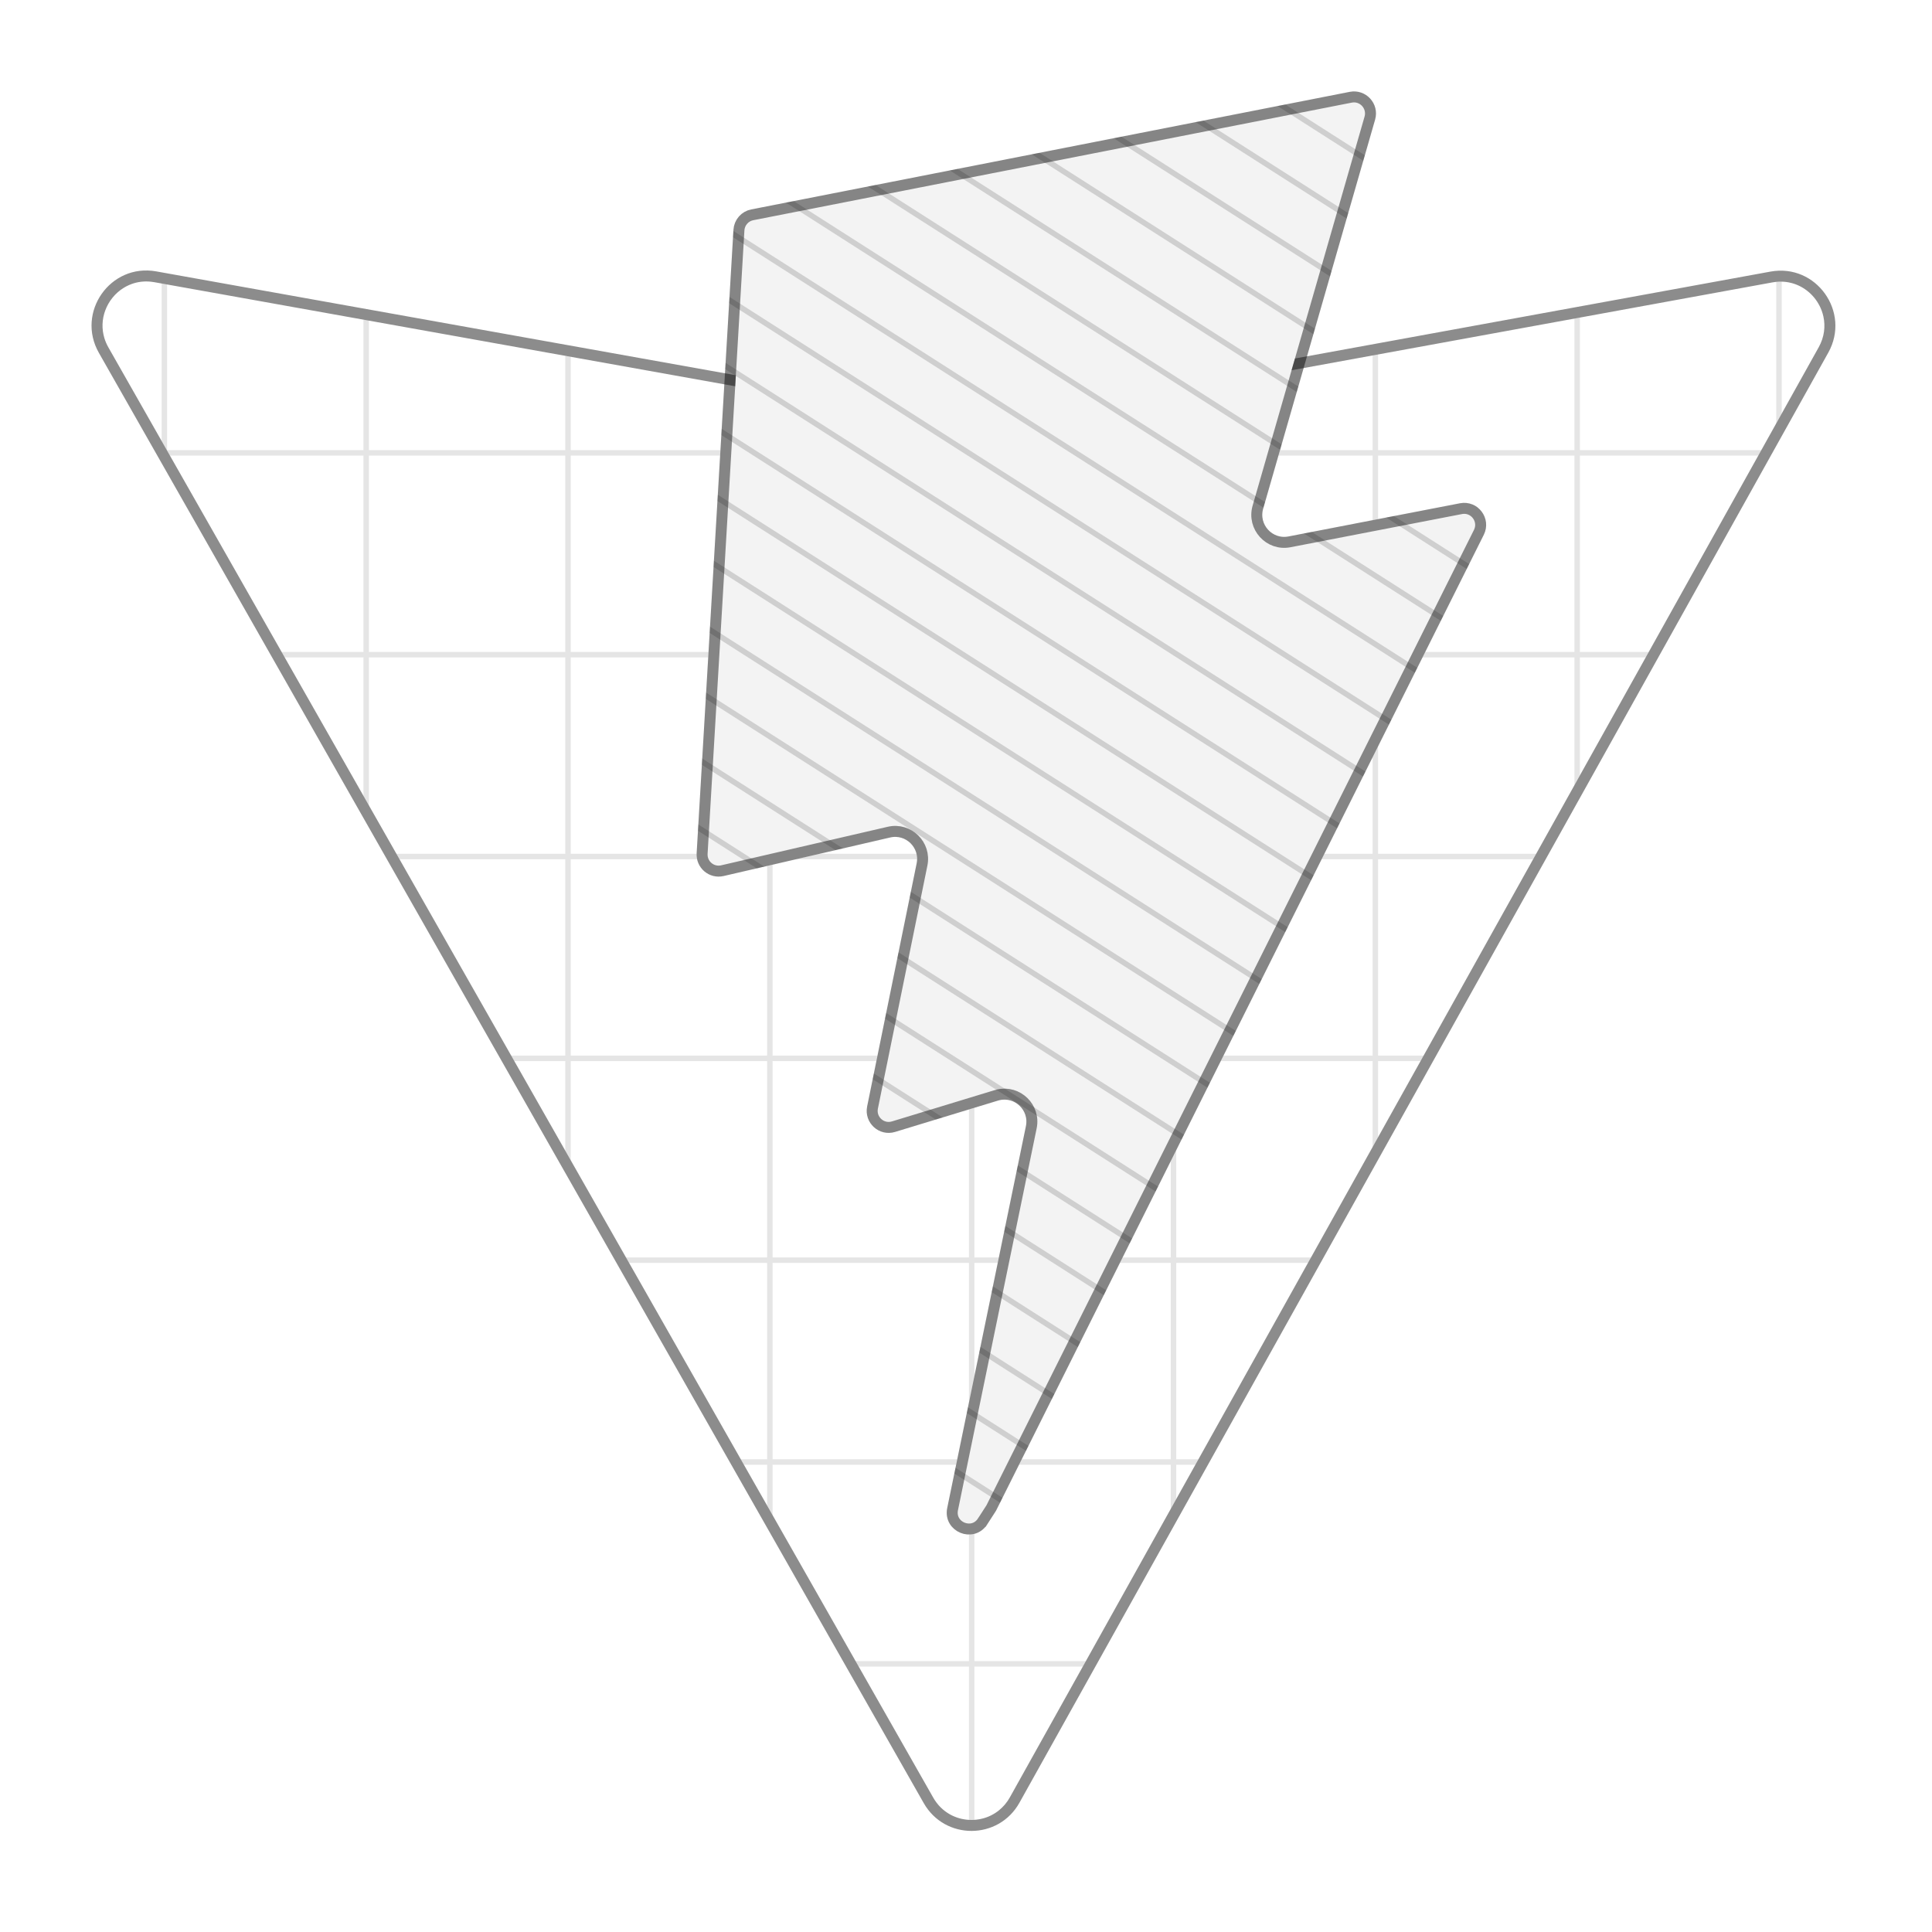
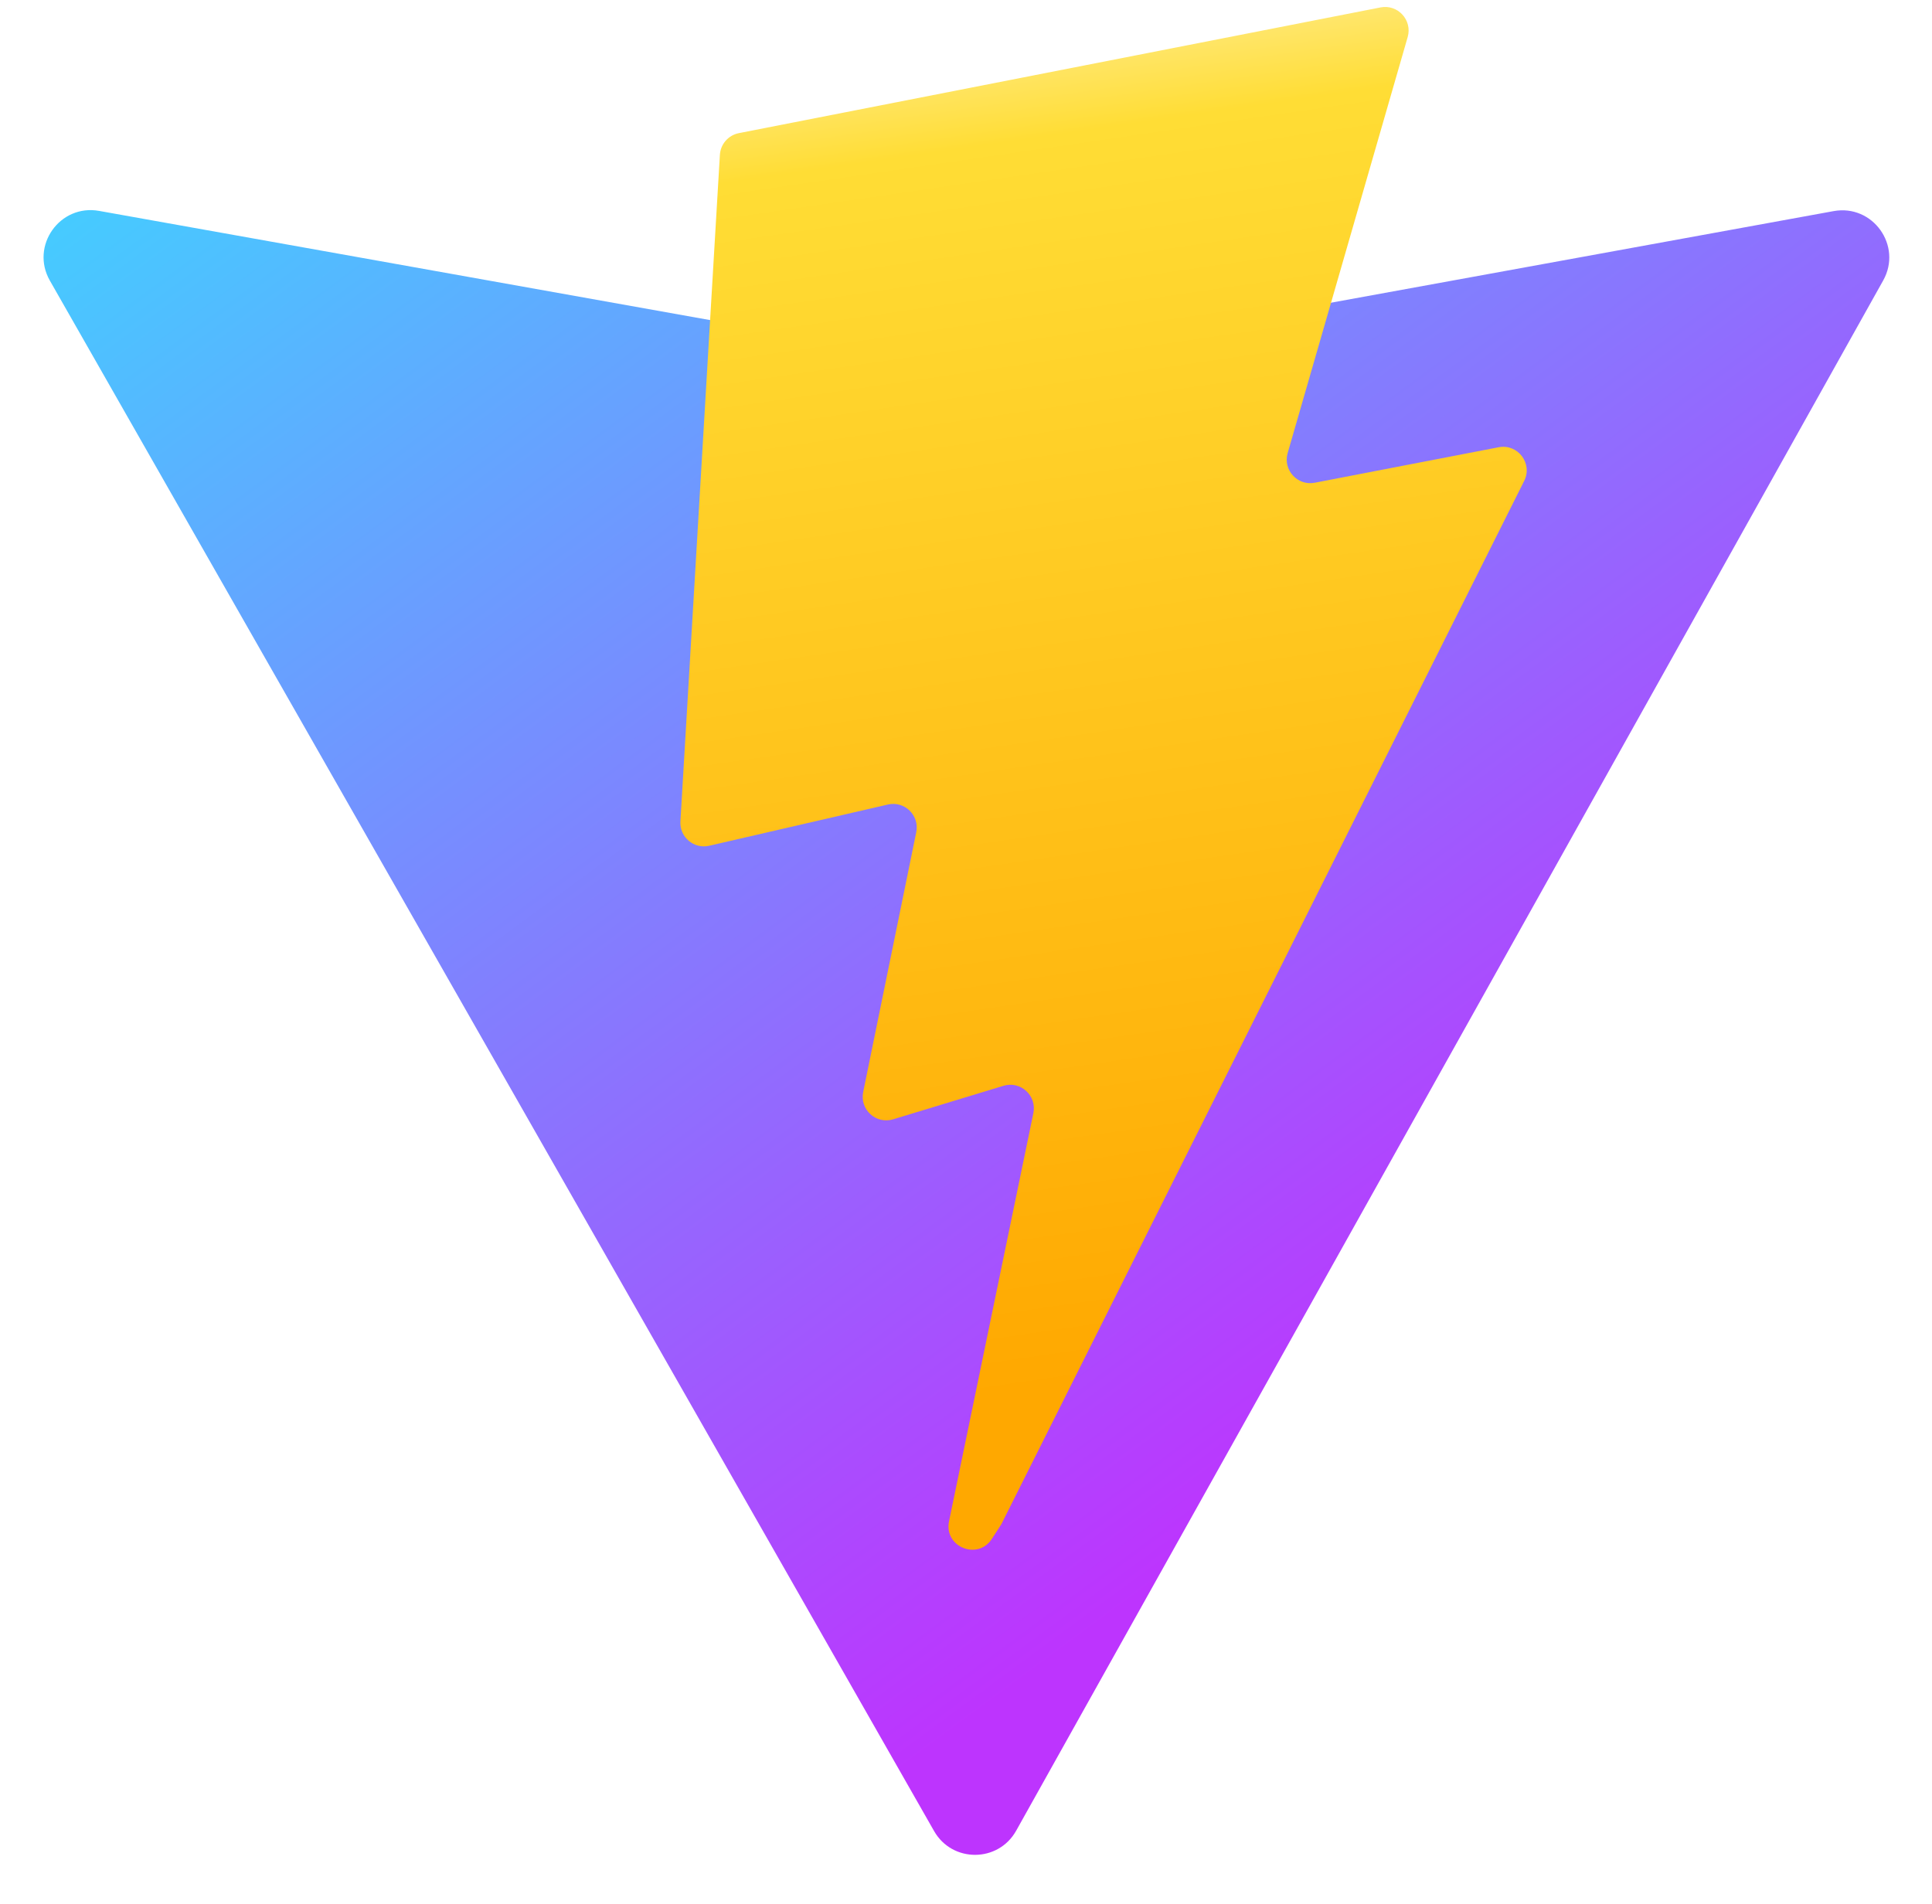
- <svg xmlns="http://www.w3.org/2000/svg" width="200" height="200" viewBox="0 0 200 200" fill="none">
-   <mask id="mask0_1_2" style="mask-type:alpha" maskUnits="userSpaceOnUse" x="10" y="29" width="179" height="160">
-     <path d="M11.221 35.963C9.309 32.602 12.175 28.531 15.974 29.212L74.982 39.786L72.116 88.328C72.096 88.682 72.157 89.037 72.296 89.363C72.435 89.688 72.649 89.978 72.919 90.206C73.189 90.435 73.509 90.598 73.853 90.681C74.197 90.764 74.555 90.766 74.9 90.687L92.151 86.695C93.765 86.321 95.224 87.747 94.892 89.374L89.767 114.539C89.422 116.232 91.007 117.679 92.656 117.177L103.313 113.931C104.964 113.429 106.552 114.881 106.203 116.576L98.057 156.103C97.547 158.575 100.828 159.924 102.195 157.805L103.109 156.389L153.601 55.361C154.447 53.669 152.988 51.739 151.136 52.098L133.377 55.535C131.709 55.857 130.29 54.299 130.76 52.663L134.95 38.1L183.483 29.233C187.269 28.541 190.15 32.581 188.272 35.948L104.538 186.065C102.81 189.164 98.369 189.183 96.614 186.099L11.221 35.963Z" fill="currentColor" />
-   </mask>
-   <g mask="url(#mask0_1_2)">
-     <path opacity="0.2" d="M-4.163 193.133H204.771M-4.163 172.239H204.771M-4.163 151.346H204.771M-4.163 130.452H204.771M-4.163 109.559H204.771M-3.879 193.416L-3.879 -15.517M17.015 193.416L17.015 -15.517M37.908 193.416L37.908 -15.517M58.801 193.416L58.801 -15.517M79.695 193.416L79.695 -15.517M100.588 193.416L100.588 -15.517M121.482 193.416V-15.517M142.375 193.416V-15.517M163.268 193.416L163.268 -15.517M184.162 193.416L184.162 -15.517M-4.163 88.666H204.771M-4.163 67.772H204.771M-4.163 46.879H204.771M-4.163 25.986H204.771M-4.163 5.092H204.771" stroke="currentColor" stroke-opacity="0.5" stroke-width="0.568" />
-   </g>
-   <path opacity="0.45" d="M10.235 36.524C7.851 32.333 11.421 27.242 16.175 28.094L76.175 38.846L76.12 39.786L76.108 39.987L15.974 29.212C15.856 29.191 15.738 29.174 15.622 29.162C14.921 29.089 14.257 29.176 13.656 29.389C13.555 29.425 13.456 29.464 13.36 29.507C13.166 29.591 12.98 29.689 12.803 29.799C11.918 30.345 11.242 31.188 10.888 32.16C10.566 33.042 10.51 34.03 10.806 35.002C10.904 35.325 11.041 35.647 11.22 35.962L96.614 186.1C96.669 186.196 96.726 186.289 96.786 186.379C96.885 186.528 96.992 186.667 97.103 186.799C97.122 186.822 97.139 186.846 97.159 186.868C97.189 186.902 97.221 186.935 97.252 186.968C97.294 187.014 97.337 187.059 97.38 187.103C97.401 187.124 97.424 187.143 97.445 187.163C97.493 187.209 97.542 187.255 97.592 187.298C97.637 187.337 97.684 187.374 97.73 187.411C97.759 187.435 97.788 187.459 97.819 187.482C97.862 187.515 97.906 187.546 97.951 187.577C97.991 187.605 98.03 187.634 98.071 187.661C98.103 187.681 98.135 187.701 98.167 187.721C98.219 187.753 98.271 187.785 98.324 187.815C98.361 187.836 98.399 187.855 98.436 187.875C98.48 187.898 98.523 187.921 98.567 187.943C98.616 187.966 98.665 187.988 98.715 188.01C98.755 188.028 98.795 188.046 98.835 188.062C98.885 188.082 98.935 188.1 98.985 188.119C99.022 188.133 99.059 188.147 99.097 188.16C99.148 188.177 99.199 188.192 99.25 188.208C99.295 188.221 99.339 188.233 99.384 188.245C99.431 188.258 99.477 188.269 99.524 188.28C99.568 188.29 99.612 188.3 99.656 188.308C99.708 188.319 99.76 188.328 99.812 188.336C99.852 188.343 99.891 188.35 99.931 188.355C99.986 188.363 100.04 188.369 100.095 188.375C100.139 188.38 100.184 188.383 100.228 188.386C100.271 188.389 100.313 188.392 100.356 188.394C100.414 188.396 100.472 188.398 100.531 188.398C100.567 188.399 100.604 188.399 100.641 188.398C100.696 188.397 100.751 188.396 100.806 188.393C100.849 188.39 100.892 188.387 100.936 188.384C100.981 188.38 101.026 188.377 101.071 188.372C101.129 188.365 101.188 188.357 101.246 188.348C101.273 188.344 101.3 188.341 101.327 188.336C101.394 188.325 101.46 188.313 101.527 188.298C101.557 188.292 101.587 188.284 101.616 188.277C101.674 188.264 101.732 188.25 101.789 188.234C101.828 188.224 101.866 188.211 101.904 188.2C101.957 188.184 102.011 188.168 102.063 188.15C102.101 188.137 102.138 188.123 102.175 188.109C102.231 188.088 102.286 188.067 102.341 188.045C102.367 188.034 102.392 188.021 102.418 188.009C102.481 187.981 102.544 187.954 102.606 187.924C102.641 187.906 102.675 187.886 102.71 187.867C102.753 187.844 102.796 187.822 102.838 187.797C102.89 187.768 102.941 187.736 102.992 187.704C103.025 187.683 103.058 187.663 103.091 187.641C103.139 187.609 103.185 187.576 103.231 187.542C103.265 187.518 103.299 187.494 103.332 187.469C103.367 187.442 103.401 187.413 103.435 187.385C103.864 187.035 104.242 186.597 104.538 186.065L188.272 35.948C188.859 34.896 188.981 33.778 188.756 32.759L188.678 32.456C188.649 32.357 188.616 32.259 188.581 32.161C188.545 32.064 188.505 31.968 188.463 31.873C187.914 30.646 186.837 29.67 185.492 29.307C185.389 29.279 185.284 29.255 185.177 29.234C184.858 29.173 184.525 29.146 184.182 29.157C183.953 29.165 183.719 29.19 183.483 29.233L133.702 38.329L134.054 37.111L183.279 28.116C188.016 27.251 191.606 32.302 189.265 36.502L105.531 186.619C103.371 190.49 97.82 190.513 95.627 186.661L10.235 36.524Z" fill="currentColor" />
-   <path opacity="0.45" d="M139.835 10.065C141.086 9.82 142.16 10.988 141.806 12.223L130.215 52.506C129.628 54.547 131.398 56.495 133.485 56.092L151.244 52.656C152.631 52.388 153.73 53.833 153.094 55.106L102.615 156.106L101.719 157.496H101.718C100.695 159.081 98.229 158.082 98.613 156.218L106.759 116.69C107.181 114.642 105.335 112.874 103.341 113.337L103.147 113.389L92.491 116.634C91.256 117.01 90.064 115.926 90.323 114.651L95.448 89.487C95.862 87.457 94.042 85.674 92.023 86.142L74.771 90.134C74.513 90.194 74.244 90.191 73.986 90.129C73.728 90.066 73.489 89.944 73.286 89.772C73.083 89.601 72.923 89.384 72.818 89.14C72.714 88.895 72.667 88.628 72.683 88.362L76.494 23.819C76.517 23.44 76.665 23.078 76.914 22.792C77.163 22.506 77.5 22.311 77.871 22.238L139.835 10.065Z" stroke="currentColor" stroke-width="1.136" />
-   <path opacity="0.05" d="M139.726 9.508L77.762 21.681C77.267 21.779 76.818 22.038 76.486 22.419C76.154 22.8 75.958 23.28 75.928 23.785L72.116 88.328C72.095 88.682 72.157 89.036 72.296 89.362C72.436 89.688 72.649 89.977 72.919 90.206C73.189 90.435 73.509 90.597 73.852 90.681C74.196 90.764 74.555 90.766 74.899 90.687L92.151 86.695C93.765 86.321 95.224 87.747 94.892 89.374L89.766 114.538C89.422 116.232 91.007 117.68 92.657 117.177L103.313 113.932C104.964 113.429 106.552 114.881 106.202 116.576L98.057 156.103C97.547 158.576 100.828 159.924 102.195 157.804L103.109 156.388L153.601 55.36C154.447 53.669 152.989 51.74 151.137 52.099L133.378 55.535C131.709 55.857 130.29 54.299 130.76 52.663L142.351 12.379C142.822 10.739 141.396 9.18 139.726 9.508Z" fill="currentColor" />
-   <mask id="mask1_1_2" style="mask-type:alpha" maskUnits="userSpaceOnUse" x="72" y="9" width="82" height="150">
-     <path d="M139.726 9.508L77.762 21.681C77.267 21.779 76.818 22.038 76.486 22.419C76.154 22.8 75.958 23.28 75.928 23.785L72.116 88.328C72.095 88.682 72.157 89.036 72.296 89.362C72.436 89.688 72.649 89.977 72.919 90.206C73.189 90.435 73.509 90.597 73.852 90.681C74.196 90.764 74.555 90.766 74.899 90.687L92.151 86.695C93.765 86.321 95.224 87.747 94.892 89.374L89.766 114.538C89.422 116.232 91.007 117.68 92.657 117.177L103.313 113.932C104.964 113.429 106.552 114.881 106.202 116.576L98.057 156.103C97.547 158.576 100.828 159.924 102.195 157.804L103.109 156.388L153.601 55.36C154.447 53.669 152.989 51.74 151.137 52.099L133.378 55.535C131.709 55.857 130.29 54.299 130.76 52.663L142.351 12.379C142.822 10.739 141.396 9.18 139.726 9.508Z" fill="currentColor" />
-   </mask>
-   <g mask="url(#mask1_1_2)">
-     <path opacity="0.15" d="M50.498 29.262L199.023 124.127M55.375 25.293L203.901 120.158M60.253 21.325L208.778 116.19M65.13 17.356L213.656 112.221M70.008 13.387L218.534 108.253M74.885 9.419L223.411 104.284M79.763 5.45L228.289 100.315M84.641 1.482L233.166 96.347M89.518 -2.487L238.044 92.378M94.396 -6.456L242.921 88.409M99.273 -10.424L247.799 84.441M104.151 -14.393L252.677 80.472M109.028 -18.362L257.554 76.503M113.906 -22.33L262.432 72.535M-17.789 84.823L130.737 179.688M-12.911 80.855L135.615 175.72M-8.034 76.886L140.492 171.751M-3.156 72.917L145.37 167.782M1.722 68.949L150.247 163.814M6.599 64.98L155.125 159.845M11.477 61.011L160.003 155.876M16.354 57.043L164.88 151.908M21.232 53.074L169.758 147.939M26.11 49.105L174.635 143.97M30.987 45.137L179.513 140.002M35.865 41.168L184.391 136.033M40.742 37.199L189.268 132.064M45.62 33.231L194.146 128.096" stroke="currentColor" stroke-width="0.568" />
-   </g>
+ <svg xmlns="http://www.w3.org/2000/svg" width="410" height="404" viewBox="0 0 410 404" fill="none">
+   <path d="M399.641 59.525L215.643 388.545C211.844 395.338 202.084 395.378 198.228 388.618L10.582 59.556C6.381 52.19 12.68 43.267 21.028 44.759L205.223 77.682C206.398 77.892 207.601 77.89 208.776 77.676L389.119 44.806C397.439 43.289 403.768 52.143 399.641 59.525Z" fill="url(#paint0_linear)" />
+   <path d="M292.965 1.574L156.801 28.255C154.563 28.694 152.906 30.59 152.771 32.866L144.395 174.33C144.198 177.662 147.258 180.248 150.51 179.498L188.42 170.749C191.967 169.931 195.172 173.055 194.443 176.622L183.18 231.775C182.422 235.487 185.907 238.661 189.532 237.56L212.947 230.446C216.577 229.344 220.065 232.527 219.297 236.242L201.398 322.875C200.278 328.294 207.486 331.249 210.492 326.603L212.5 323.5L323.454 102.072C325.312 98.365 322.108 94.137 318.036 94.923L279.014 102.454C275.347 103.161 272.227 99.746 273.262 96.158L298.731 7.867C299.767 4.273 296.636 0.855 292.965 1.574Z" fill="url(#paint1_linear)" />
+   <defs>
+     <linearGradient id="paint0_linear" x1="6" y1="33" x2="235" y2="344" gradientUnits="userSpaceOnUse">
+       <stop stop-color="#41D1FF" />
+       <stop offset="1" stop-color="#BD34FE" />
+     </linearGradient>
+     <linearGradient id="paint1_linear" x1="194.651" y1="8.818" x2="236.076" y2="292.989" gradientUnits="userSpaceOnUse">
+       <stop stop-color="#FFEA83" />
+       <stop offset="0.083" stop-color="#FFDD35" />
+       <stop offset="1" stop-color="#FFA800" />
+     </linearGradient>
+   </defs>
</svg>
